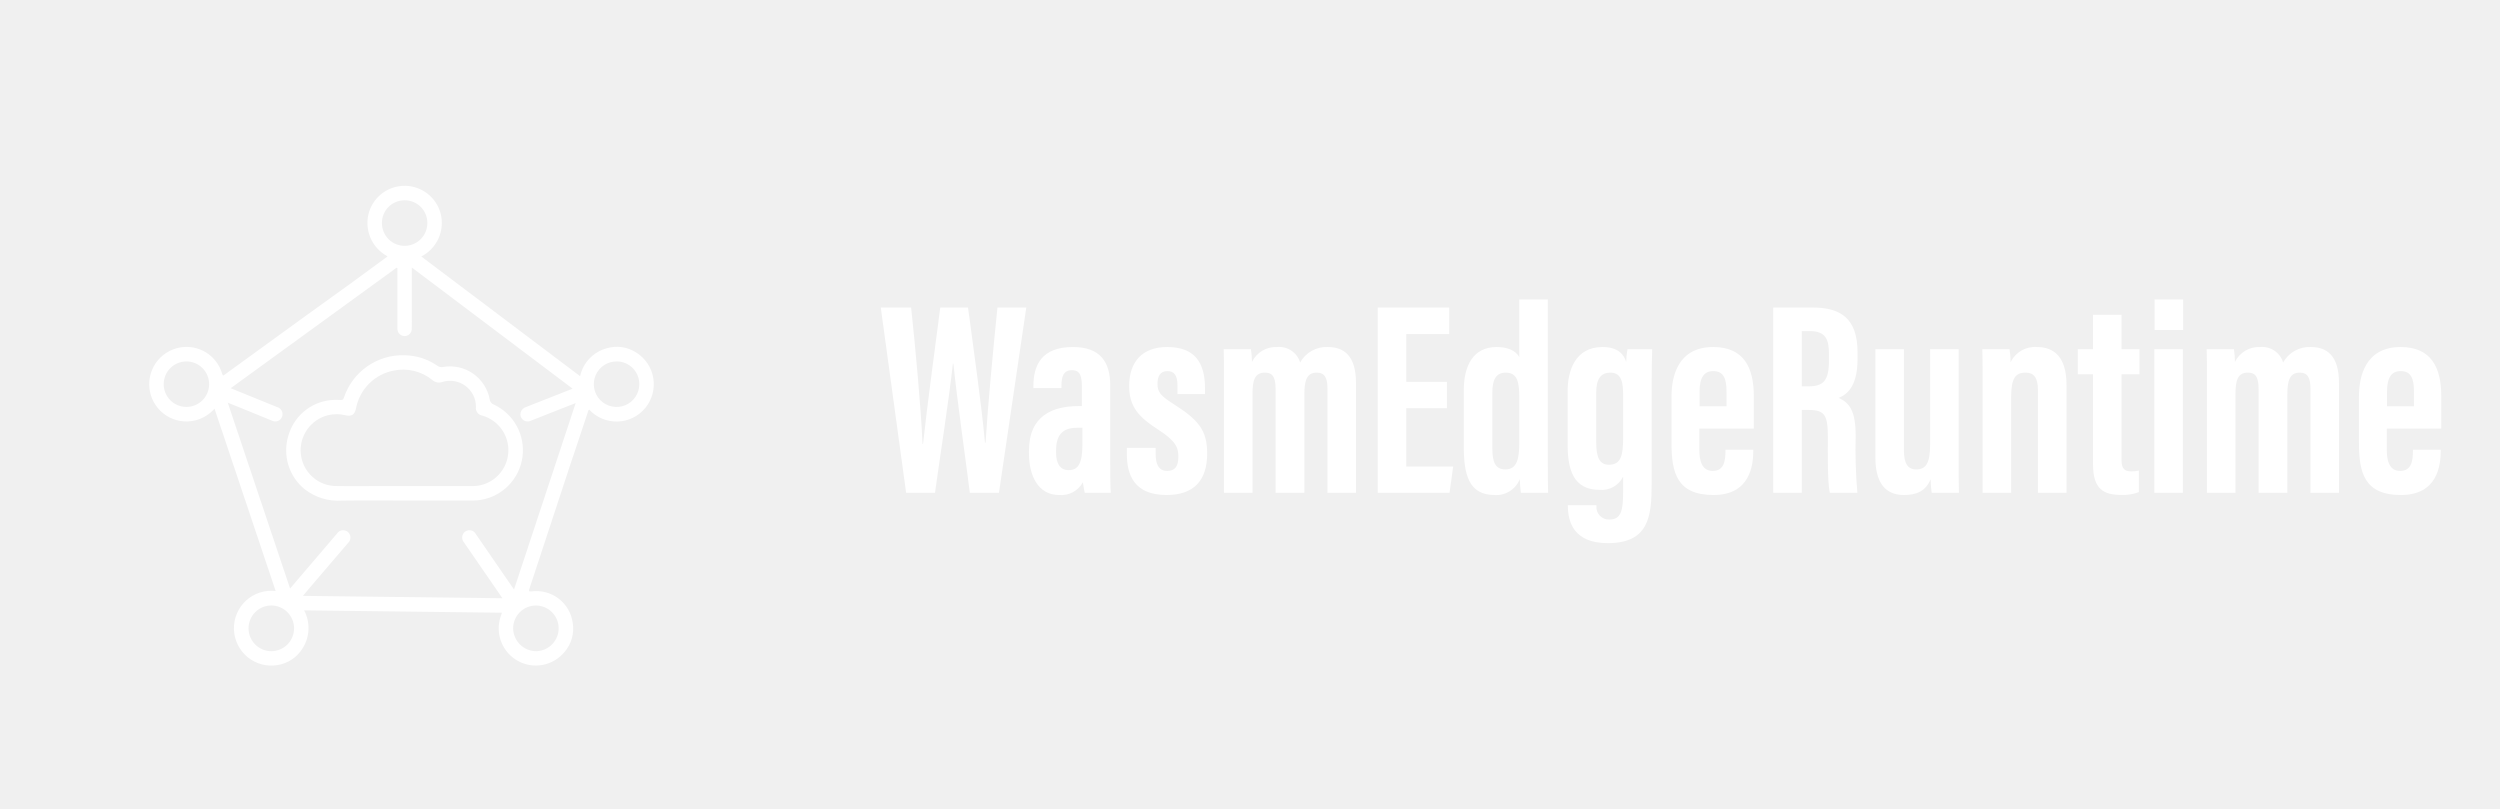
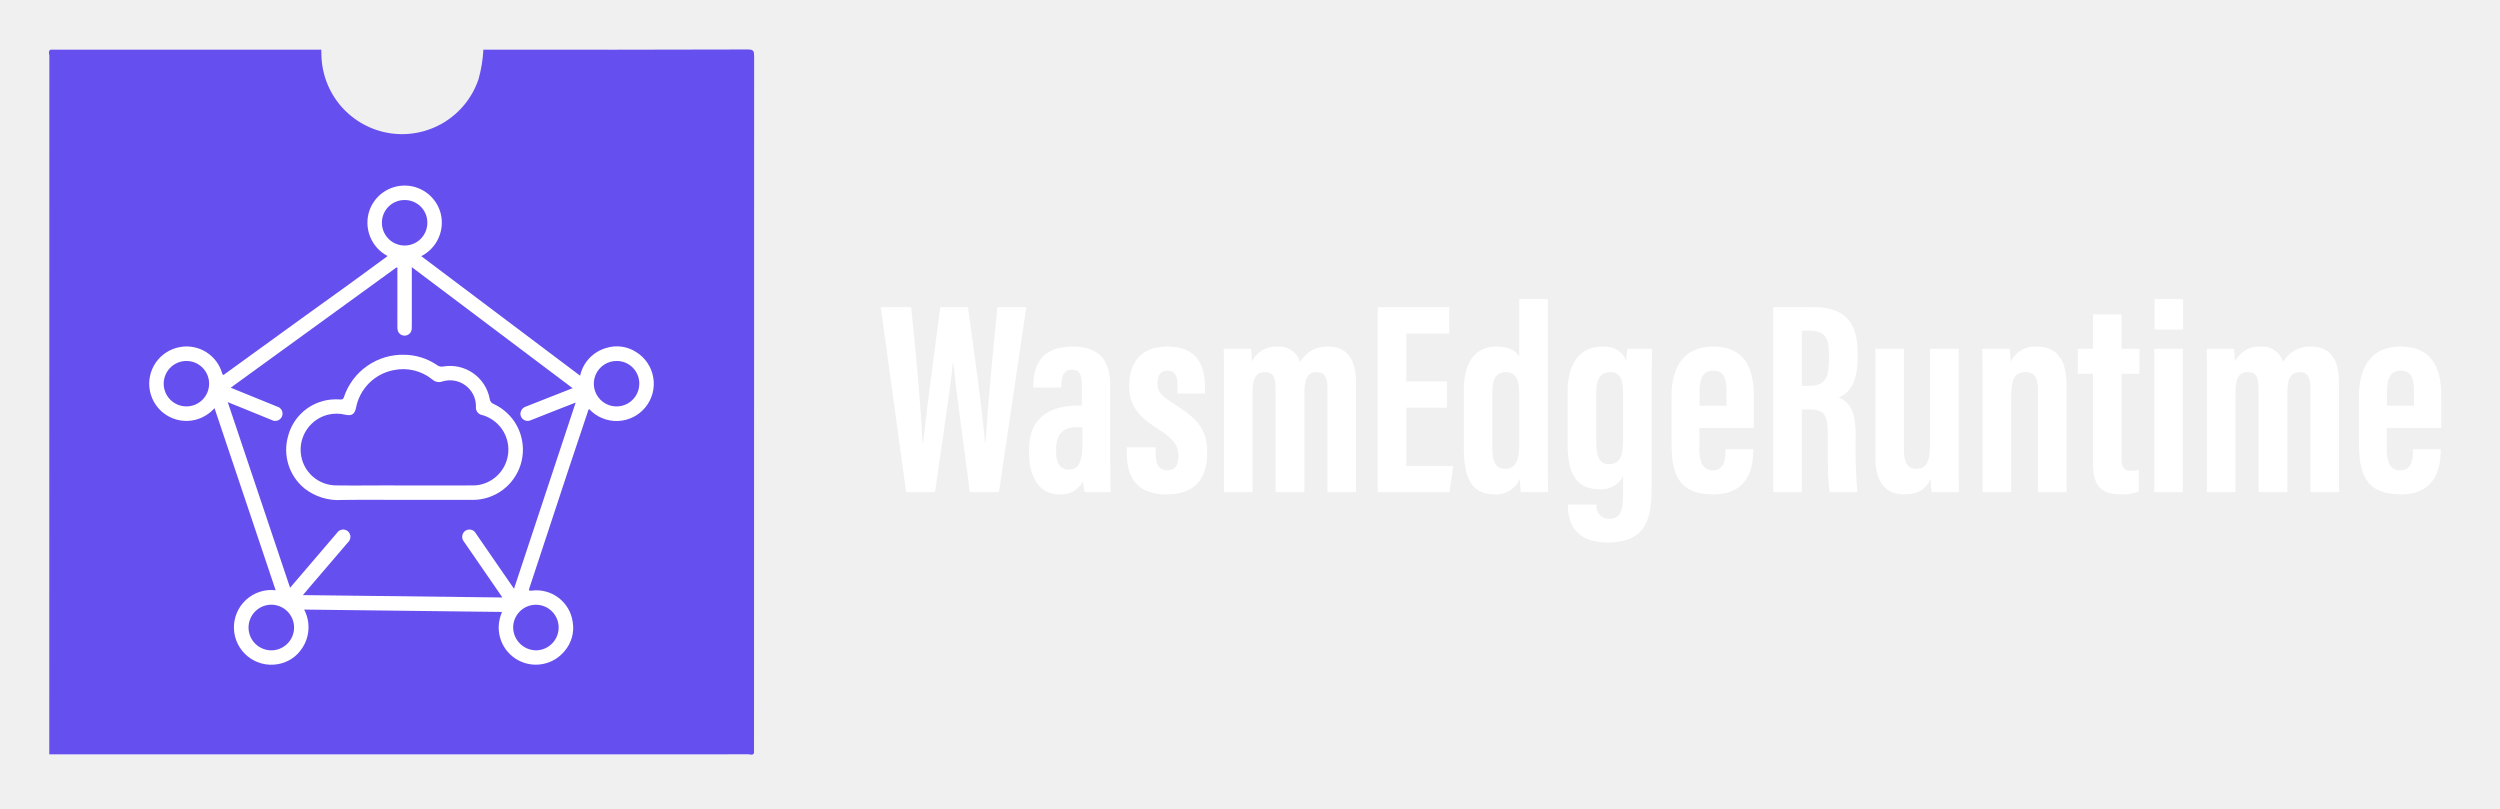
<svg xmlns="http://www.w3.org/2000/svg" width="198" height="64" viewBox="0 0 198 64" fill="none">
-   <path d="M16.99 32.368C16.576 32.835 16.028 33.163 15.421 33.306C15.038 33.394 14.641 33.404 14.254 33.336C13.867 33.268 13.497 33.123 13.167 32.909C12.836 32.696 12.552 32.419 12.331 32.093C12.109 31.768 11.954 31.402 11.876 31.016C11.798 30.631 11.797 30.233 11.875 29.847C11.952 29.461 12.106 29.095 12.327 28.769C12.548 28.444 12.832 28.166 13.162 27.952C13.492 27.738 13.861 27.592 14.248 27.523C14.963 27.391 15.702 27.531 16.32 27.914C16.938 28.298 17.392 28.898 17.592 29.598C17.655 29.807 17.709 29.731 17.815 29.655C19.922 28.125 22.029 26.596 24.138 25.069C25.311 24.22 26.49 23.381 27.662 22.531C28.658 21.809 29.648 21.079 30.64 20.351C30.657 20.335 30.672 20.317 30.686 20.298C30.065 19.969 29.581 19.431 29.318 18.779C29.054 18.127 29.029 17.404 29.246 16.735C29.446 16.135 29.834 15.615 30.351 15.251C30.869 14.888 31.489 14.701 32.121 14.717C32.752 14.733 33.362 14.951 33.861 15.34C34.359 15.729 34.72 16.268 34.89 16.878C35.068 17.539 35.014 18.241 34.736 18.866C34.459 19.492 33.975 20.003 33.366 20.314L45.944 29.793C46.059 29.268 46.316 28.785 46.686 28.396C47.056 28.008 47.525 27.727 48.042 27.586C48.43 27.469 48.839 27.437 49.24 27.492C49.642 27.548 50.026 27.69 50.368 27.908C50.728 28.128 51.037 28.423 51.273 28.773C51.51 29.123 51.669 29.52 51.739 29.936C51.81 30.353 51.79 30.78 51.682 31.188C51.574 31.596 51.38 31.977 51.113 32.304C50.845 32.631 50.511 32.896 50.133 33.083C49.754 33.27 49.34 33.373 48.918 33.386C48.496 33.399 48.077 33.321 47.688 33.158C47.298 32.995 46.949 32.75 46.662 32.44C46.575 32.503 46.568 32.609 46.539 32.696C46.037 34.191 45.537 35.687 45.041 37.184C44.003 40.331 42.966 43.479 41.931 46.627C41.867 46.82 41.884 46.86 42.101 46.838C42.862 46.738 43.631 46.942 44.242 47.408C44.852 47.873 45.253 48.562 45.358 49.322C45.428 49.734 45.405 50.155 45.291 50.557C45.178 50.958 44.978 51.329 44.704 51.644C44.267 52.173 43.659 52.532 42.985 52.66C42.312 52.788 41.614 52.676 41.014 52.344C40.414 52.011 39.949 51.479 39.699 50.84C39.449 50.201 39.43 49.494 39.646 48.842C39.676 48.748 39.71 48.656 39.755 48.527L24.087 48.34C24.337 48.812 24.456 49.342 24.431 49.875C24.407 50.408 24.241 50.925 23.95 51.372C23.735 51.716 23.448 52.01 23.11 52.234C22.772 52.459 22.39 52.608 21.989 52.672C21.571 52.745 21.142 52.726 20.732 52.618C20.321 52.509 19.939 52.314 19.61 52.044C19.282 51.775 19.015 51.438 18.828 51.056C18.641 50.674 18.539 50.257 18.527 49.832C18.516 49.407 18.596 48.984 18.762 48.593C18.928 48.202 19.176 47.851 19.489 47.564C19.803 47.277 20.174 47.061 20.578 46.931C20.982 46.8 21.41 46.759 21.831 46.808C20.219 42 18.611 37.203 16.99 32.368ZM18.271 30.746C19.521 31.254 20.729 31.744 21.936 32.237C22.017 32.257 22.092 32.294 22.157 32.345C22.222 32.397 22.275 32.461 22.313 32.535C22.351 32.609 22.373 32.69 22.377 32.773C22.381 32.855 22.367 32.938 22.336 33.015C22.306 33.092 22.259 33.162 22.199 33.219C22.139 33.277 22.068 33.321 21.99 33.348C21.912 33.376 21.828 33.386 21.746 33.378C21.663 33.371 21.584 33.346 21.512 33.305C20.811 33.021 20.112 32.732 19.412 32.447C18.971 32.267 18.527 32.089 18.039 31.892C19.691 36.82 21.326 41.698 22.974 46.61C23.087 46.479 23.173 46.379 23.258 46.279C24.399 44.943 25.54 43.607 26.68 42.271C26.724 42.2 26.783 42.138 26.853 42.091C26.922 42.044 27.001 42.013 27.084 42C27.167 41.987 27.252 41.992 27.333 42.014C27.413 42.037 27.488 42.077 27.552 42.131C27.615 42.186 27.666 42.254 27.7 42.33C27.735 42.406 27.753 42.488 27.753 42.571C27.753 42.655 27.736 42.737 27.702 42.814C27.668 42.89 27.618 42.958 27.556 43.014C26.593 44.14 25.63 45.266 24.666 46.392C24.449 46.647 24.235 46.904 23.99 47.193L39.788 47.381C39.688 47.233 39.619 47.13 39.549 47.028C38.614 45.671 37.68 44.314 36.746 42.957C36.693 42.895 36.654 42.823 36.63 42.746C36.606 42.668 36.599 42.586 36.608 42.505C36.617 42.425 36.643 42.347 36.684 42.276C36.725 42.206 36.78 42.145 36.846 42.097C36.914 42.049 36.992 42.017 37.075 42.002C37.157 41.987 37.242 41.99 37.323 42.011C37.404 42.032 37.48 42.07 37.545 42.123C37.61 42.176 37.662 42.242 37.699 42.317C38.42 43.367 39.142 44.416 39.865 45.464C40.137 45.859 40.41 46.253 40.71 46.688C42.344 41.748 43.961 36.859 45.593 31.924C45.114 32.111 44.684 32.279 44.254 32.448C43.512 32.74 42.77 33.033 42.029 33.327C41.926 33.374 41.812 33.39 41.7 33.372C41.588 33.355 41.483 33.304 41.4 33.228C41.324 33.161 41.268 33.075 41.239 32.979C41.209 32.882 41.207 32.78 41.233 32.682C41.261 32.573 41.317 32.473 41.397 32.393C41.476 32.313 41.576 32.256 41.685 32.227C42.404 31.945 43.122 31.662 43.84 31.379C44.332 31.185 44.824 30.991 45.352 30.783L32.616 21.186C32.616 22.471 32.616 23.686 32.616 24.902C32.616 25.294 32.622 25.685 32.61 26.077C32.604 26.205 32.554 26.327 32.47 26.424C32.386 26.52 32.271 26.585 32.145 26.608C32.019 26.631 31.889 26.611 31.776 26.55C31.663 26.489 31.573 26.392 31.523 26.274C31.475 26.132 31.458 25.981 31.472 25.831C31.471 24.348 31.474 22.864 31.473 21.381C31.473 21.323 31.516 21.247 31.415 21.198L18.271 30.746ZM50.632 30.445C50.636 30.207 50.593 29.971 50.505 29.751C50.417 29.53 50.286 29.33 50.12 29.16C49.954 28.991 49.756 28.857 49.537 28.765C49.319 28.673 49.084 28.625 48.847 28.625C48.491 28.622 48.142 28.724 47.844 28.92C47.546 29.115 47.312 29.395 47.173 29.723C47.034 30.052 46.995 30.414 47.061 30.764C47.128 31.115 47.296 31.438 47.546 31.692C47.796 31.947 48.115 32.121 48.464 32.194C48.813 32.267 49.175 32.234 49.505 32.101C49.836 31.967 50.119 31.739 50.32 31.444C50.52 31.149 50.629 30.801 50.632 30.445ZM16.563 30.429C16.563 29.953 16.375 29.495 16.04 29.157C15.704 28.819 15.249 28.628 14.773 28.626C14.297 28.623 13.839 28.81 13.5 29.144C13.162 29.479 12.969 29.934 12.964 30.411C12.962 30.648 13.007 30.883 13.096 31.103C13.185 31.323 13.316 31.523 13.483 31.692C13.649 31.861 13.847 31.995 14.065 32.087C14.283 32.179 14.518 32.227 14.755 32.228C14.991 32.23 15.226 32.184 15.445 32.094C15.665 32.004 15.864 31.872 16.032 31.705C16.2 31.538 16.333 31.339 16.424 31.12C16.515 30.901 16.562 30.666 16.563 30.429ZM32.055 15.863C31.818 15.86 31.582 15.905 31.363 15.994C31.143 16.083 30.943 16.215 30.775 16.382C30.607 16.549 30.474 16.748 30.383 16.967C30.292 17.186 30.246 17.422 30.247 17.659C30.246 17.898 30.292 18.135 30.383 18.356C30.474 18.576 30.608 18.777 30.777 18.946C30.946 19.114 31.146 19.247 31.367 19.338C31.588 19.428 31.825 19.473 32.064 19.471C32.302 19.468 32.538 19.419 32.757 19.324C32.977 19.23 33.175 19.093 33.341 18.921C33.506 18.749 33.636 18.546 33.723 18.323C33.81 18.101 33.851 17.863 33.845 17.624C33.839 17.154 33.647 16.705 33.312 16.375C32.976 16.045 32.525 15.861 32.055 15.863V15.863ZM44.245 49.728C44.241 49.491 44.19 49.256 44.094 49.039C43.999 48.821 43.862 48.624 43.691 48.46C43.52 48.296 43.318 48.166 43.097 48.08C42.876 47.994 42.64 47.953 42.403 47.958C42.166 47.963 41.932 48.015 41.715 48.111C41.498 48.207 41.303 48.345 41.139 48.517C40.975 48.689 40.847 48.892 40.762 49.114C40.677 49.335 40.636 49.572 40.642 49.809C40.66 50.288 40.865 50.741 41.212 51.071C41.559 51.401 42.022 51.581 42.5 51.574C42.975 51.556 43.423 51.353 43.749 51.008C44.076 50.663 44.254 50.203 44.245 49.728V49.728ZM21.467 47.954C20.99 47.961 20.535 48.156 20.201 48.497C19.867 48.838 19.681 49.298 19.684 49.776C19.687 50.253 19.878 50.71 20.217 51.047C20.555 51.384 21.012 51.574 21.489 51.575C21.727 51.574 21.963 51.526 22.182 51.434C22.401 51.342 22.601 51.207 22.768 51.038C22.935 50.869 23.068 50.668 23.157 50.448C23.247 50.227 23.293 49.991 23.291 49.753C23.29 49.515 23.241 49.279 23.149 49.06C23.056 48.84 22.921 48.641 22.752 48.474C22.582 48.307 22.381 48.175 22.161 48.086C21.941 47.996 21.704 47.952 21.467 47.954Z" fill="white" />
-   <path d="M32.133 39.642C30.453 39.642 28.772 39.624 27.091 39.648C26.029 39.724 24.976 39.404 24.134 38.75C23.526 38.258 23.076 37.595 22.843 36.847C22.61 36.098 22.605 35.297 22.827 34.546C23.032 33.792 23.458 33.117 24.05 32.608C24.642 32.099 25.374 31.78 26.149 31.693C26.422 31.662 26.697 31.658 26.971 31.68C27.113 31.684 27.18 31.66 27.233 31.505C27.566 30.497 28.215 29.624 29.085 29.016C29.954 28.409 30.997 28.099 32.057 28.135C32.969 28.151 33.857 28.434 34.61 28.95C34.677 29.003 34.755 29.041 34.839 29.061C34.922 29.081 35.009 29.082 35.093 29.065C35.921 28.92 36.773 29.108 37.464 29.587C38.154 30.066 38.629 30.799 38.784 31.626C38.793 31.717 38.827 31.805 38.883 31.877C38.939 31.95 39.014 32.005 39.1 32.036C39.875 32.394 40.514 32.991 40.925 33.74C41.335 34.489 41.494 35.349 41.379 36.196C41.264 37.042 40.88 37.829 40.285 38.44C39.689 39.052 38.913 39.456 38.071 39.592C37.883 39.624 37.692 39.64 37.501 39.641C36.602 39.643 35.703 39.641 34.804 39.641C33.914 39.641 33.024 39.641 32.133 39.641L32.133 39.642ZM32.725 38.497C33.491 38.497 34.257 38.497 35.022 38.497C35.797 38.497 36.571 38.499 37.345 38.496C37.519 38.502 37.694 38.492 37.867 38.468C38.505 38.366 39.09 38.05 39.524 37.571C39.959 37.093 40.218 36.48 40.258 35.835C40.299 35.19 40.119 34.549 39.748 34.02C39.377 33.49 38.837 33.103 38.217 32.922C38.136 32.911 38.058 32.883 37.987 32.842C37.917 32.8 37.855 32.744 37.807 32.678C37.758 32.612 37.723 32.537 37.704 32.457C37.685 32.377 37.683 32.294 37.696 32.213C37.696 31.891 37.62 31.574 37.475 31.287C37.33 31 37.119 30.75 36.86 30.56C36.601 30.369 36.301 30.241 35.984 30.188C35.667 30.134 35.342 30.156 35.035 30.252C34.9 30.301 34.754 30.312 34.613 30.284C34.472 30.256 34.342 30.189 34.236 30.092C33.814 29.75 33.321 29.505 32.793 29.377C32.265 29.249 31.715 29.239 31.183 29.35C30.443 29.491 29.762 29.852 29.229 30.386C28.696 30.92 28.336 31.602 28.195 32.344C28.097 32.842 27.846 33.002 27.361 32.89C26.907 32.776 26.431 32.775 25.976 32.885C25.316 33.05 24.736 33.446 24.341 34C23.946 34.555 23.761 35.233 23.82 35.911C23.883 36.625 24.214 37.288 24.745 37.767C25.277 38.247 25.97 38.507 26.686 38.495C27.109 38.495 27.532 38.507 27.956 38.504C29.546 38.489 31.135 38.498 32.725 38.497V38.497Z" fill="white" />
-   <path d="M71.765 39.03L69.758 24.356H72.161C72.5 27.522 72.951 32.391 73.064 35.161H73.105C73.441 32.055 74.054 27.571 74.469 24.356H76.668C77.103 27.679 77.713 31.823 78.01 35.06H78.057C78.23 32.194 78.659 27.681 78.997 24.356H81.282L79.117 39.03H76.811C76.397 35.739 75.823 31.825 75.51 28.806H75.468C75.128 31.889 74.489 35.867 74.051 39.03H71.765Z" fill="white" />
-   <path d="M87.93 36.702C87.93 37.418 87.933 38.597 87.974 39.03H85.909C85.863 38.816 85.783 38.358 85.764 38.196C85.583 38.528 85.309 38.8 84.977 38.98C84.644 39.159 84.266 39.237 83.89 39.205C82.183 39.205 81.494 37.622 81.494 35.906V35.708C81.494 32.907 83.379 32.162 85.426 32.162H85.686V30.711C85.686 29.82 85.58 29.319 84.891 29.319C84.222 29.319 84.067 29.842 84.067 30.548V30.733H81.845V30.587C81.845 28.941 82.476 27.484 84.972 27.484C87.163 27.484 87.93 28.695 87.93 30.531V36.702ZM85.728 33.876H85.351C84.32 33.876 83.641 34.267 83.641 35.684V35.862C83.641 36.664 83.932 37.235 84.637 37.235C85.393 37.235 85.728 36.712 85.728 35.178V33.876Z" fill="white" />
-   <path d="M91.529 35.471V35.99C91.529 36.691 91.726 37.298 92.449 37.298C93.063 37.298 93.326 36.924 93.326 36.167C93.326 35.432 93.118 34.925 91.743 34.037C90.182 33.032 89.43 32.208 89.43 30.581C89.43 28.659 90.461 27.484 92.438 27.484C94.584 27.484 95.437 28.669 95.437 30.753V31.208H93.254V30.506C93.254 29.715 92.989 29.391 92.452 29.391C91.895 29.391 91.673 29.796 91.673 30.397C91.673 31.034 91.887 31.323 92.919 31.984C94.907 33.249 95.608 34.055 95.608 35.916C95.608 38.093 94.517 39.205 92.383 39.205C89.831 39.205 89.247 37.6 89.247 35.976V35.471H91.529Z" fill="white" />
-   <path d="M96.938 30.956C96.938 28.693 96.938 28.173 96.916 27.659H99.074C99.125 27.991 99.153 28.326 99.156 28.661C99.339 28.292 99.624 27.984 99.978 27.775C100.333 27.566 100.74 27.464 101.151 27.484C101.549 27.447 101.948 27.548 102.279 27.772C102.611 27.996 102.855 28.327 102.971 28.71C103.185 28.323 103.502 28.003 103.887 27.787C104.272 27.57 104.71 27.465 105.152 27.484C106.385 27.484 107.394 28.106 107.394 30.328V39.03H105.134V30.741C105.134 29.949 104.925 29.512 104.289 29.512C103.494 29.512 103.306 30.129 103.306 31.251V39.03H101.026V30.796C101.026 29.76 100.719 29.512 100.176 29.512C99.37 29.512 99.198 30.134 99.198 31.219V39.03H96.938V30.956Z" fill="white" />
-   <path d="M114.599 32.327H111.378V36.948H115.091L114.804 39.03H109.118V24.356H114.777V26.456H111.378V30.245H114.599L114.599 32.327Z" fill="white" />
-   <path d="M122.587 23.716V35.877C122.587 37.609 122.587 38.412 122.609 39.03H120.451C120.409 38.743 120.368 38.128 120.368 37.948C120.21 38.343 119.931 38.677 119.571 38.903C119.211 39.129 118.789 39.235 118.366 39.205C116.326 39.205 115.932 37.575 115.932 35.373V30.92C115.932 28.944 116.686 27.484 118.538 27.484C119.296 27.484 120.016 27.707 120.327 28.285V23.716H122.587ZM118.195 31.061V35.555C118.195 36.605 118.443 37.177 119.223 37.177C120.147 37.177 120.327 36.349 120.327 35.05V31.552C120.327 30.321 120.215 29.512 119.25 29.512C118.465 29.512 118.195 30.109 118.195 31.061Z" fill="white" />
-   <path d="M130.81 38.396C130.81 40.917 130.567 43.017 127.333 43.017C124.63 43.017 124.175 41.319 124.175 40.058V40.011H126.438V40.06C126.424 40.201 126.44 40.343 126.485 40.476C126.53 40.61 126.603 40.732 126.7 40.835C126.796 40.938 126.913 41.02 127.043 41.074C127.174 41.128 127.314 41.153 127.455 41.149C128.393 41.149 128.55 40.428 128.55 38.994V37.753C128.38 38.095 128.11 38.378 127.776 38.564C127.443 38.751 127.061 38.832 126.68 38.797C124.611 38.797 124.158 37.187 124.158 35.234V30.94C124.158 29.393 124.739 27.484 126.919 27.484C128.113 27.484 128.603 28.041 128.793 28.662C128.799 28.326 128.834 27.99 128.897 27.659H130.854C130.832 28.361 130.81 29.302 130.81 30.5L130.81 38.396ZM126.421 31.078V35.069C126.421 36.224 126.691 36.808 127.425 36.808C128.389 36.808 128.553 36.048 128.553 34.655V31.324C128.553 30.356 128.455 29.512 127.542 29.512C126.818 29.512 126.421 29.976 126.421 31.078Z" fill="white" />
-   <path d="M134.587 33.947V35.617C134.587 36.495 134.79 37.298 135.647 37.298C136.548 37.298 136.659 36.492 136.659 35.674V35.62H138.861V35.671C138.861 36.864 138.607 39.205 135.7 39.205C132.808 39.205 132.384 37.412 132.384 35.113V31.387C132.384 29.832 132.874 27.484 135.689 27.484C138.113 27.484 138.902 29.121 138.902 31.37V33.947H134.587ZM136.739 32.175V31.011C136.739 29.959 136.497 29.391 135.686 29.391C134.958 29.391 134.606 29.908 134.606 31.013V32.175H136.739Z" fill="white" />
-   <path d="M142.701 32.468V39.03H140.44V24.356H143.571C145.801 24.356 147.117 25.25 147.117 27.892V28.451C147.117 30.705 146.193 31.279 145.626 31.512C146.48 31.913 146.969 32.53 146.969 34.521C146.93 36.026 146.975 37.531 147.103 39.03H144.92C144.726 38.143 144.767 35.733 144.767 34.667C144.767 32.878 144.537 32.468 143.225 32.468H142.701ZM142.701 30.599H143.219C144.415 30.599 144.854 30.148 144.854 28.553V28.049C144.854 26.915 144.62 26.224 143.339 26.224H142.701V30.599Z" fill="white" />
-   <path d="M155.125 35.709C155.125 37.381 155.125 38.433 155.147 39.03H152.989C152.938 38.672 152.91 38.312 152.906 37.952C152.505 38.945 151.717 39.205 150.788 39.205C149.731 39.205 148.53 38.698 148.53 36.247V27.659H150.79V35.66C150.79 36.705 151.091 37.179 151.769 37.179C152.506 37.179 152.865 36.716 152.865 35.236V27.659H155.125L155.125 35.709Z" fill="white" />
-   <path d="M157.022 31.167C157.022 28.857 157.022 28.175 157 27.659H159.158C159.209 28.002 159.237 28.348 159.241 28.694C159.427 28.304 159.727 27.98 160.101 27.764C160.474 27.549 160.904 27.451 161.334 27.484C162.715 27.484 163.667 28.323 163.667 30.471V39.03H161.406V30.899C161.406 29.872 161.053 29.512 160.43 29.512C159.625 29.512 159.282 29.94 159.282 31.484V39.03H157.022V31.167Z" fill="white" />
-   <path d="M164.561 27.659H165.767V24.93H168.024V27.659H169.448V29.644H168.024V36.367C168.024 36.905 168.098 37.334 168.783 37.334C168.991 37.339 169.198 37.316 169.399 37.268V38.974C168.96 39.142 168.491 39.219 168.02 39.2C166.601 39.2 165.767 38.741 165.767 36.772V29.644H164.561V27.659Z" fill="white" />
-   <path d="M170.622 27.659H172.883V39.03H170.622V27.659ZM170.642 23.716H172.902V26.134H170.642V23.716Z" fill="white" />
-   <path d="M174.79 30.956C174.79 28.693 174.79 28.173 174.768 27.659H176.927C176.978 27.991 177.005 28.326 177.009 28.661C177.191 28.292 177.477 27.984 177.831 27.775C178.186 27.566 178.593 27.464 179.004 27.484C179.402 27.447 179.801 27.549 180.132 27.772C180.464 27.996 180.708 28.327 180.823 28.71C181.037 28.323 181.355 28.003 181.74 27.787C182.125 27.57 182.563 27.465 183.005 27.484C184.238 27.484 185.247 28.106 185.247 30.328V39.03H182.987V30.741C182.987 29.949 182.778 29.512 182.142 29.512C181.347 29.512 181.158 30.129 181.158 31.251V39.03H178.879V30.796C178.879 29.76 178.572 29.512 178.029 29.512C177.222 29.512 177.05 30.134 177.05 31.219V39.03H174.79V30.956Z" fill="white" />
-   <path d="M189.033 33.947V35.617C189.033 36.495 189.235 37.298 190.094 37.298C190.994 37.298 191.105 36.492 191.105 35.674V35.62H193.307V35.671C193.307 36.864 193.053 39.205 190.146 39.205C187.254 39.205 186.83 37.412 186.83 35.113V31.387C186.83 29.832 187.32 27.484 190.135 27.484C192.559 27.484 193.348 29.121 193.348 31.37V33.947H189.033ZM191.185 32.175V31.011C191.185 29.959 190.943 29.391 190.132 29.391C189.404 29.391 189.052 29.908 189.052 31.013V32.175H191.185Z" fill="white" />
+   <path d="M59.214 3.918C52.237 3.938 45.261 3.943 38.284 3.932C38.242 4.725 38.113 5.511 37.898 6.276C37.418 7.701 36.45 8.911 35.165 9.693C33.881 10.474 32.361 10.778 30.875 10.55C29.389 10.321 28.03 9.576 27.039 8.445C26.048 7.314 25.488 5.869 25.457 4.366C25.454 4.221 25.449 4.076 25.445 3.932H4.011C3.784 4.053 3.909 4.262 3.909 4.421C3.902 22.863 3.9 41.304 3.902 59.745H52.809C54.967 59.745 57.125 59.748 59.283 59.739C59.424 59.738 59.62 59.861 59.718 59.636C59.718 41.244 59.722 22.852 59.728 4.46C59.729 4.045 59.681 3.917 59.214 3.918Z" fill="#654FEF" />
+   <path d="M16.99 32.326C16.576 32.792 16.028 33.12 15.421 33.263C15.038 33.351 14.641 33.361 14.254 33.293C13.867 33.225 13.497 33.08 13.167 32.867C12.836 32.654 12.552 32.377 12.331 32.052C12.109 31.727 11.954 31.362 11.876 30.976C11.798 30.591 11.797 30.194 11.875 29.809C11.952 29.423 12.106 29.057 12.327 28.732C12.548 28.407 12.832 28.13 13.162 27.916C13.492 27.702 13.861 27.556 14.248 27.488C14.963 27.356 15.702 27.495 16.32 27.878C16.938 28.261 17.392 28.861 17.592 29.56C17.655 29.769 17.709 29.693 17.815 29.616C19.922 28.088 22.029 26.562 24.138 25.037C25.311 24.189 26.49 23.35 27.662 22.502C28.658 21.781 29.648 21.052 30.64 20.325C30.657 20.309 30.672 20.291 30.686 20.272C30.065 19.943 29.581 19.406 29.318 18.755C29.054 18.104 29.029 17.381 29.246 16.713C29.446 16.114 29.834 15.595 30.351 15.232C30.869 14.869 31.489 14.682 32.121 14.698C32.752 14.714 33.363 14.932 33.861 15.32C34.36 15.709 34.72 16.247 34.89 16.856C35.068 17.516 35.014 18.217 34.736 18.842C34.459 19.467 33.975 19.977 33.366 20.288L45.944 29.754C46.059 29.23 46.316 28.748 46.686 28.36C47.056 27.971 47.525 27.692 48.042 27.55C48.43 27.433 48.839 27.401 49.24 27.457C49.642 27.512 50.026 27.654 50.368 27.872C50.728 28.092 51.037 28.387 51.273 28.736C51.51 29.085 51.669 29.482 51.739 29.898C51.81 30.314 51.79 30.74 51.682 31.148C51.574 31.556 51.38 31.936 51.113 32.262C50.845 32.589 50.511 32.854 50.133 33.041C49.754 33.227 49.34 33.33 48.918 33.343C48.496 33.356 48.077 33.278 47.688 33.115C47.298 32.953 46.949 32.708 46.662 32.399C46.575 32.461 46.568 32.567 46.539 32.654C46.037 34.147 45.538 35.641 45.041 37.136C44.003 40.279 42.966 43.423 41.931 46.567C41.867 46.76 41.884 46.8 42.101 46.778C42.862 46.677 43.631 46.882 44.242 47.347C44.852 47.811 45.253 48.499 45.358 49.259C45.428 49.67 45.405 50.091 45.291 50.492C45.178 50.892 44.978 51.263 44.704 51.577C44.267 52.106 43.659 52.465 42.985 52.592C42.312 52.72 41.614 52.608 41.014 52.276C40.414 51.944 39.949 51.413 39.699 50.774C39.449 50.136 39.43 49.43 39.646 48.779C39.676 48.685 39.71 48.593 39.755 48.465L24.087 48.278C24.337 48.749 24.456 49.278 24.431 49.81C24.407 50.343 24.241 50.859 23.95 51.306C23.735 51.65 23.448 51.943 23.11 52.167C22.772 52.391 22.39 52.54 21.989 52.605C21.571 52.677 21.142 52.658 20.732 52.55C20.321 52.442 19.939 52.246 19.61 51.977C19.282 51.708 19.015 51.371 18.828 50.99C18.641 50.609 18.539 50.192 18.527 49.768C18.516 49.343 18.596 48.921 18.762 48.531C18.928 48.14 19.176 47.789 19.489 47.503C19.803 47.216 20.174 47.001 20.578 46.87C20.982 46.74 21.41 46.698 21.831 46.748C20.219 41.946 18.611 37.155 16.99 32.326ZM18.271 30.706C19.521 31.214 20.729 31.703 21.936 32.196C22.017 32.215 22.092 32.252 22.157 32.303C22.222 32.355 22.275 32.419 22.313 32.493C22.351 32.567 22.373 32.648 22.377 32.73C22.381 32.813 22.367 32.896 22.336 32.973C22.306 33.05 22.259 33.119 22.199 33.176C22.139 33.234 22.068 33.278 21.99 33.305C21.912 33.332 21.828 33.343 21.746 33.335C21.663 33.328 21.584 33.303 21.512 33.262C20.811 32.978 20.112 32.69 19.412 32.405C18.971 32.225 18.527 32.048 18.039 31.851C19.691 36.773 21.326 41.644 22.974 46.55C23.087 46.419 23.173 46.319 23.258 46.219C24.399 44.885 25.54 43.551 26.68 42.217C26.724 42.145 26.783 42.084 26.853 42.037C26.922 41.99 27.001 41.959 27.084 41.946C27.167 41.932 27.252 41.937 27.333 41.96C27.413 41.983 27.488 42.022 27.552 42.077C27.615 42.132 27.666 42.199 27.7 42.275C27.735 42.351 27.753 42.433 27.753 42.517C27.753 42.6 27.736 42.682 27.702 42.758C27.668 42.835 27.618 42.903 27.556 42.958C26.593 44.083 25.63 45.208 24.666 46.333C24.449 46.587 24.235 46.843 23.99 47.132L39.788 47.32C39.688 47.172 39.619 47.069 39.549 46.967C38.614 45.612 37.68 44.257 36.746 42.901C36.693 42.84 36.654 42.768 36.63 42.69C36.606 42.613 36.599 42.531 36.608 42.45C36.617 42.37 36.643 42.292 36.684 42.222C36.725 42.152 36.78 42.091 36.846 42.043C36.914 41.995 36.992 41.963 37.075 41.948C37.157 41.933 37.242 41.936 37.323 41.957C37.404 41.978 37.48 42.016 37.545 42.069C37.61 42.121 37.662 42.188 37.699 42.263C38.42 43.311 39.142 44.359 39.865 45.406C40.137 45.8 40.41 46.193 40.71 46.628C42.344 41.694 43.961 36.811 45.593 31.883C45.114 32.07 44.684 32.237 44.254 32.406C43.512 32.698 42.77 32.99 42.029 33.284C41.926 33.331 41.812 33.347 41.7 33.329C41.588 33.312 41.483 33.261 41.4 33.185C41.324 33.119 41.268 33.032 41.239 32.936C41.209 32.84 41.207 32.737 41.233 32.64C41.261 32.531 41.317 32.431 41.397 32.351C41.476 32.271 41.576 32.214 41.685 32.186C42.404 31.903 43.122 31.621 43.84 31.338C44.332 31.145 44.824 30.951 45.352 30.744L32.616 21.158C32.616 22.442 32.616 23.656 32.616 24.87C32.616 25.261 32.622 25.652 32.61 26.043C32.604 26.171 32.554 26.293 32.47 26.39C32.386 26.486 32.271 26.551 32.145 26.574C32.019 26.597 31.889 26.576 31.776 26.516C31.663 26.455 31.573 26.358 31.523 26.241C31.475 26.098 31.458 25.948 31.472 25.798C31.471 24.317 31.474 22.835 31.473 21.354C31.473 21.296 31.516 21.22 31.415 21.171L18.271 30.706ZM50.632 30.405C50.636 30.168 50.593 29.933 50.505 29.713C50.417 29.492 50.286 29.292 50.12 29.123C49.954 28.954 49.756 28.819 49.537 28.727C49.319 28.636 49.084 28.588 48.847 28.588C48.491 28.585 48.142 28.687 47.844 28.883C47.546 29.078 47.312 29.357 47.173 29.685C47.034 30.013 46.995 30.375 47.061 30.725C47.128 31.075 47.296 31.397 47.546 31.651C47.796 31.905 48.115 32.08 48.464 32.153C48.813 32.225 49.175 32.193 49.505 32.059C49.836 31.926 50.119 31.698 50.32 31.403C50.52 31.109 50.629 30.762 50.632 30.405V30.405ZM16.563 30.39C16.563 29.914 16.375 29.457 16.04 29.12C15.704 28.782 15.249 28.591 14.773 28.589C14.297 28.586 13.839 28.773 13.5 29.107C13.162 29.441 12.969 29.896 12.964 30.372C12.962 30.609 13.007 30.843 13.096 31.063C13.185 31.283 13.316 31.483 13.483 31.651C13.649 31.82 13.847 31.954 14.065 32.046C14.283 32.138 14.518 32.186 14.755 32.187C14.991 32.188 15.226 32.143 15.445 32.053C15.665 31.963 15.864 31.831 16.032 31.664C16.2 31.497 16.333 31.299 16.424 31.08C16.515 30.861 16.562 30.627 16.563 30.39V30.39ZM32.055 15.843C31.818 15.84 31.582 15.884 31.363 15.973C31.143 16.062 30.943 16.194 30.775 16.361C30.607 16.528 30.474 16.726 30.383 16.945C30.292 17.164 30.246 17.399 30.247 17.636C30.246 17.875 30.292 18.111 30.383 18.332C30.474 18.552 30.608 18.753 30.777 18.921C30.946 19.09 31.146 19.223 31.367 19.313C31.588 19.403 31.825 19.448 32.064 19.446C32.302 19.443 32.538 19.394 32.757 19.299C32.977 19.205 33.175 19.068 33.341 18.896C33.506 18.725 33.636 18.522 33.723 18.3C33.81 18.077 33.851 17.84 33.845 17.602C33.839 17.131 33.647 16.683 33.312 16.354C32.976 16.024 32.525 15.841 32.055 15.842V15.843ZM44.245 49.664C44.241 49.427 44.19 49.193 44.094 48.975C43.999 48.758 43.862 48.562 43.691 48.398C43.52 48.233 43.318 48.104 43.097 48.018C42.876 47.932 42.64 47.891 42.403 47.896C42.166 47.901 41.932 47.953 41.715 48.049C41.498 48.145 41.303 48.283 41.139 48.455C40.975 48.627 40.847 48.829 40.762 49.05C40.677 49.272 40.636 49.508 40.642 49.745C40.66 50.223 40.865 50.675 41.212 51.005C41.559 51.334 42.022 51.515 42.5 51.507C42.975 51.49 43.423 51.287 43.749 50.942C44.076 50.597 44.254 50.139 44.245 49.664V49.664ZM21.467 47.892C20.99 47.899 20.535 48.094 20.201 48.434C19.867 48.775 19.681 49.234 19.684 49.711C19.687 50.188 19.878 50.645 20.217 50.981C20.555 51.318 21.012 51.507 21.489 51.508C21.727 51.507 21.963 51.459 22.182 51.367C22.401 51.276 22.601 51.141 22.768 50.972C22.935 50.803 23.068 50.603 23.157 50.383C23.247 50.162 23.293 49.926 23.291 49.689C23.29 49.451 23.241 49.215 23.149 48.996C23.056 48.777 22.921 48.579 22.752 48.412C22.582 48.245 22.381 48.113 22.161 48.024C21.941 47.935 21.704 47.89 21.467 47.892Z" fill="white" />
+   <path d="M32.133 39.591C30.453 39.591 28.772 39.573 27.091 39.597C26.029 39.672 24.976 39.353 24.134 38.7C23.526 38.209 23.076 37.547 22.843 36.799C22.61 36.052 22.605 35.252 22.827 34.501C23.032 33.748 23.458 33.074 24.05 32.566C24.642 32.058 25.374 31.74 26.149 31.652C26.422 31.621 26.697 31.617 26.971 31.639C27.113 31.644 27.18 31.619 27.233 31.465C27.566 30.458 28.215 29.586 29.085 28.979C29.954 28.372 30.997 28.063 32.057 28.099C32.969 28.114 33.857 28.398 34.61 28.913C34.677 28.966 34.755 29.004 34.839 29.023C34.922 29.043 35.009 29.045 35.093 29.028C35.921 28.883 36.773 29.07 37.464 29.549C38.154 30.028 38.629 30.759 38.784 31.585C38.793 31.677 38.827 31.764 38.883 31.836C38.939 31.909 39.014 31.964 39.1 31.995C39.875 32.352 40.514 32.948 40.925 33.696C41.335 34.444 41.494 35.304 41.379 36.149C41.264 36.994 40.88 37.78 40.285 38.391C39.689 39.002 38.913 39.405 38.071 39.541C37.883 39.573 37.692 39.589 37.501 39.59C36.602 39.592 35.703 39.59 34.804 39.59C33.914 39.59 33.024 39.59 32.133 39.59L32.133 39.591ZM32.725 38.448C33.491 38.448 34.257 38.448 35.022 38.448C35.797 38.448 36.571 38.449 37.345 38.446C37.519 38.452 37.694 38.443 37.867 38.418C38.505 38.317 39.09 38.001 39.524 37.523C39.959 37.045 40.218 36.434 40.258 35.789C40.299 35.144 40.119 34.505 39.748 33.976C39.377 33.447 38.837 33.06 38.217 32.879C38.136 32.868 38.058 32.841 37.987 32.799C37.917 32.758 37.855 32.702 37.807 32.636C37.758 32.57 37.723 32.495 37.704 32.415C37.685 32.335 37.683 32.253 37.696 32.172C37.696 31.85 37.62 31.533 37.475 31.246C37.33 30.96 37.119 30.711 36.86 30.52C36.601 30.33 36.301 30.202 35.984 30.149C35.667 30.096 35.342 30.117 35.035 30.213C34.9 30.262 34.754 30.273 34.613 30.245C34.472 30.216 34.342 30.15 34.236 30.053C33.814 29.711 33.321 29.467 32.793 29.339C32.265 29.211 31.715 29.202 31.183 29.312C30.443 29.453 29.762 29.814 29.229 30.347C28.696 30.881 28.336 31.562 28.195 32.302C28.097 32.8 27.846 32.96 27.361 32.848C26.907 32.734 26.431 32.733 25.976 32.843C25.316 33.008 24.736 33.403 24.341 33.957C23.946 34.511 23.761 35.187 23.82 35.865C23.883 36.578 24.214 37.24 24.745 37.719C25.277 38.197 25.97 38.457 26.686 38.445C27.109 38.446 27.532 38.458 27.956 38.454C29.546 38.44 31.135 38.448 32.725 38.448V38.448Z" fill="white" />
+   <path d="M71.765 38.979L69.758 24.325H72.161C72.5 27.487 72.951 32.349 73.064 35.116H73.105C73.441 32.014 74.054 27.535 74.469 24.325H76.668C77.103 27.643 77.713 31.782 78.01 35.015H78.057C78.23 32.153 78.659 27.645 78.997 24.325H81.282L79.117 38.979H76.811C76.397 35.693 75.823 31.784 75.51 28.769H75.468C75.128 31.848 74.489 35.82 74.051 38.979H71.765Z" fill="white" />
+   <path d="M87.93 36.654C87.93 37.37 87.933 38.547 87.974 38.979H85.909C85.863 38.766 85.783 38.308 85.764 38.147C85.583 38.478 85.309 38.75 84.977 38.929C84.644 39.108 84.266 39.187 83.89 39.155C82.183 39.155 81.494 37.573 81.494 35.86V35.662C81.494 32.864 83.379 32.12 85.426 32.12H85.686V30.671C85.686 29.781 85.58 29.281 84.891 29.281C84.222 29.281 84.067 29.803 84.067 30.508V30.694H81.845V30.547C81.845 28.904 82.476 27.448 84.972 27.448C87.163 27.448 87.93 28.657 87.93 30.492V36.654ZM85.728 33.832H85.351C84.32 33.832 83.641 34.222 83.641 35.638V35.816C83.641 36.617 83.932 37.187 84.637 37.187C85.393 37.187 85.728 36.664 85.728 35.133V33.832Z" fill="white" />
+   <path d="M91.529 35.425V35.944C91.529 36.644 91.726 37.25 92.449 37.25C93.063 37.25 93.326 36.877 93.326 36.12C93.326 35.387 93.118 34.88 91.743 33.993C90.182 32.989 89.43 32.166 89.43 30.542C89.43 28.622 90.461 27.448 92.438 27.448C94.584 27.448 95.437 28.632 95.437 30.713V31.167H93.254V30.467C93.254 29.677 92.989 29.353 92.452 29.353C91.895 29.353 91.674 29.758 91.674 30.358C91.674 30.993 91.887 31.283 92.919 31.943C94.907 33.207 95.608 34.011 95.608 35.87C95.608 38.044 94.517 39.155 92.383 39.155C89.831 39.155 89.247 37.551 89.247 35.93V35.425H91.529Z" fill="white" />
+   <path d="M96.938 30.916C96.938 28.656 96.938 28.137 96.916 27.624H99.074C99.125 27.955 99.153 28.289 99.156 28.624C99.339 28.255 99.624 27.948 99.978 27.739C100.333 27.53 100.74 27.429 101.151 27.448C101.549 27.411 101.948 27.513 102.279 27.736C102.611 27.96 102.855 28.291 102.971 28.673C103.185 28.287 103.502 27.967 103.887 27.751C104.272 27.535 104.71 27.43 105.152 27.448C106.385 27.448 107.394 28.07 107.394 30.289V38.979H105.134V30.702C105.134 29.91 104.925 29.474 104.289 29.474C103.494 29.474 103.306 30.09 103.306 31.211V38.979H101.026V30.756C101.026 29.722 100.719 29.474 100.176 29.474C99.37 29.474 99.198 30.095 99.198 31.179V38.979H96.938V30.916Z" fill="white" />
+   <path d="M114.599 32.285H111.378V36.901H115.091L114.804 38.979H109.118V24.325H114.777V26.422H111.378V30.206H114.599L114.599 32.285Z" fill="white" />
+   <path d="M122.587 23.686V35.831C122.587 37.561 122.587 38.362 122.609 38.979H120.451C120.409 38.693 120.368 38.079 120.368 37.899C120.21 38.294 119.931 38.627 119.571 38.853C119.211 39.079 118.789 39.184 118.366 39.155C116.326 39.155 115.932 37.527 115.932 35.327V30.881C115.932 28.906 116.686 27.448 118.538 27.448C119.296 27.448 120.016 27.671 120.327 28.249V23.686H122.587ZM118.195 31.021V35.51C118.195 36.558 118.443 37.129 119.223 37.129C120.147 37.129 120.327 36.302 120.327 35.005V31.511C120.327 30.282 120.215 29.474 119.251 29.474C118.465 29.474 118.195 30.07 118.195 31.021V31.021Z" fill="white" />
+   <path d="M130.81 38.346C130.81 40.864 130.567 42.962 127.333 42.962C124.63 42.962 124.175 41.265 124.175 40.006V39.959H126.438V40.009C126.424 40.149 126.44 40.291 126.485 40.424C126.53 40.557 126.603 40.68 126.7 40.783C126.796 40.886 126.913 40.967 127.043 41.021C127.174 41.075 127.314 41.1 127.455 41.096C128.393 41.096 128.55 40.376 128.55 38.944V37.704C128.38 38.046 128.11 38.328 127.776 38.514C127.443 38.701 127.061 38.782 126.68 38.747C124.611 38.747 124.158 37.139 124.158 35.189V30.9C124.158 29.356 124.739 27.448 126.919 27.448C128.113 27.448 128.603 28.005 128.793 28.625C128.799 28.289 128.834 27.954 128.897 27.624H130.854C130.832 28.324 130.81 29.264 130.81 30.461L130.81 38.346ZM126.421 31.038V35.024C126.421 36.178 126.691 36.761 127.425 36.761C128.389 36.761 128.553 36.002 128.553 34.61V31.283C128.553 30.317 128.455 29.474 127.542 29.474C126.818 29.474 126.421 29.937 126.421 31.038Z" fill="white" />
+   <path d="M134.587 33.903V35.571C134.587 36.448 134.79 37.25 135.647 37.25C136.548 37.25 136.659 36.444 136.659 35.628V35.574H138.861V35.625C138.861 36.817 138.607 39.155 135.7 39.155C132.808 39.155 132.384 37.363 132.384 35.068V31.347C132.384 29.794 132.874 27.448 135.689 27.448C138.113 27.448 138.902 29.083 138.902 31.33V33.903H134.587ZM136.739 32.133V30.971C136.739 29.921 136.497 29.353 135.686 29.353C134.958 29.353 134.606 29.87 134.606 30.973V32.133H136.739Z" fill="white" />
+   <path d="M142.701 32.426V38.979H140.44V24.325H143.571C145.801 24.325 147.117 25.218 147.117 27.856V28.414C147.117 30.666 146.193 31.239 145.626 31.471C146.48 31.872 146.969 32.488 146.969 34.477C146.93 35.979 146.975 37.482 147.103 38.979H144.92C144.726 38.094 144.767 35.687 144.767 34.622C144.767 32.836 144.537 32.426 143.225 32.426H142.701ZM142.701 30.56H143.219C144.415 30.56 144.854 30.109 144.854 28.516V28.013C144.854 26.88 144.62 26.191 143.339 26.191H142.701V30.56Z" fill="white" />
+   <path d="M155.125 35.663C155.125 37.333 155.125 38.384 155.147 38.979H152.989C152.938 38.623 152.91 38.263 152.906 37.903C152.505 38.895 151.717 39.155 150.788 39.155C149.731 39.155 148.53 38.648 148.53 36.2V27.624H150.79V35.614C150.79 36.658 151.091 37.132 151.769 37.132C152.506 37.132 152.865 36.668 152.865 35.19V27.624H155.125L155.125 35.663Z" fill="white" />
+   <path d="M157.022 31.127C157.022 28.82 157.022 28.139 157 27.624H159.158C159.209 27.966 159.237 28.311 159.241 28.657C159.427 28.268 159.727 27.944 160.101 27.729C160.474 27.513 160.904 27.415 161.334 27.448C162.715 27.448 163.667 28.287 163.667 30.432V38.979H161.406V30.859C161.406 29.834 161.053 29.474 160.43 29.474C159.625 29.474 159.282 29.902 159.282 31.444V38.979H157.022V31.127Z" fill="white" />
+   <path d="M164.561 27.624H165.767V24.898H168.024V27.624H169.448V29.606H168.024V36.32C168.024 36.857 168.098 37.286 168.783 37.286C168.991 37.29 169.198 37.268 169.399 37.22V38.924C168.96 39.092 168.491 39.168 168.02 39.15C166.601 39.15 165.767 38.691 165.767 36.725V29.606H164.561V27.624Z" fill="white" />
+   <path d="M170.622 27.624H172.883V38.979H170.622V27.624ZM170.642 23.686H172.902V26.101H170.642V23.686Z" fill="white" />
+   <path d="M174.79 30.916C174.79 28.656 174.79 28.136 174.768 27.624H176.927C176.978 27.955 177.005 28.289 177.009 28.624C177.191 28.255 177.477 27.948 177.831 27.739C178.186 27.53 178.593 27.429 179.004 27.448C179.402 27.411 179.801 27.513 180.132 27.736C180.464 27.96 180.708 28.291 180.823 28.673C181.037 28.287 181.355 27.967 181.74 27.751C182.125 27.535 182.563 27.43 183.005 27.448C184.238 27.448 185.247 28.07 185.247 30.289V38.979H182.987V30.702C182.987 29.91 182.778 29.474 182.142 29.474C181.347 29.474 181.158 30.09 181.158 31.211V38.979H178.879V30.756C178.879 29.722 178.572 29.474 178.029 29.474C177.222 29.474 177.05 30.095 177.05 31.179V38.979H174.79V30.916Z" fill="white" />
+   <path d="M189.033 33.903V35.571C189.033 36.448 189.235 37.25 190.094 37.25C190.994 37.25 191.105 36.444 191.105 35.628V35.574H193.307V35.625C193.307 36.817 193.053 39.155 190.146 39.155C187.254 39.155 186.83 37.363 186.83 35.068V31.347C186.83 29.794 187.32 27.448 190.135 27.448C192.559 27.448 193.348 29.083 193.348 31.33V33.903H189.033ZM191.185 32.133V30.971C191.185 29.921 190.943 29.353 190.132 29.353C189.404 29.353 189.052 29.87 189.052 30.973V32.133H191.185Z" fill="white" />
</svg>
